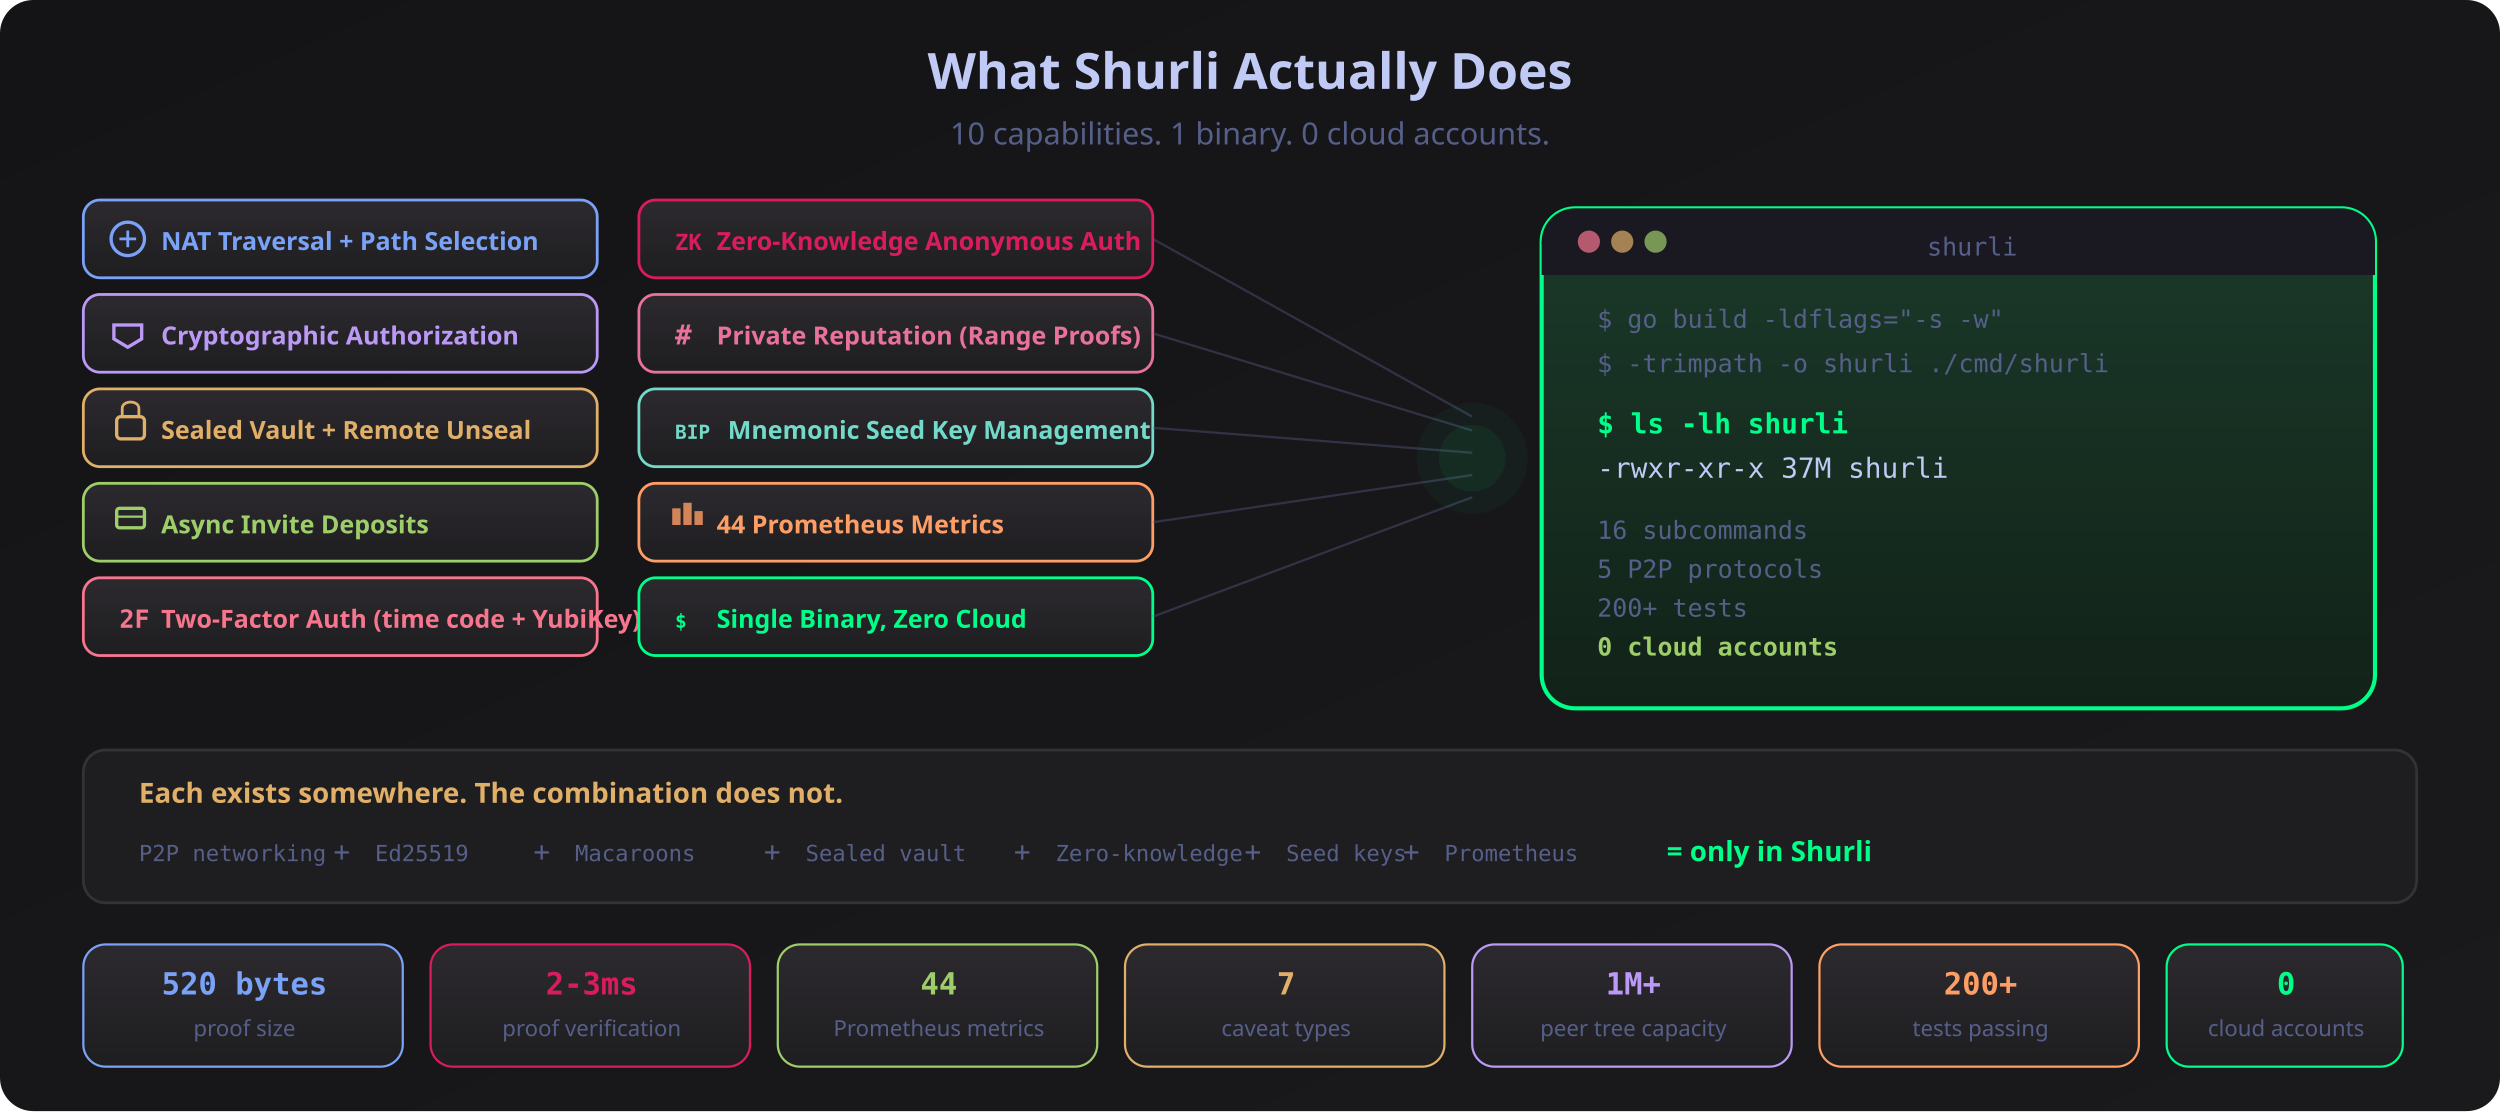
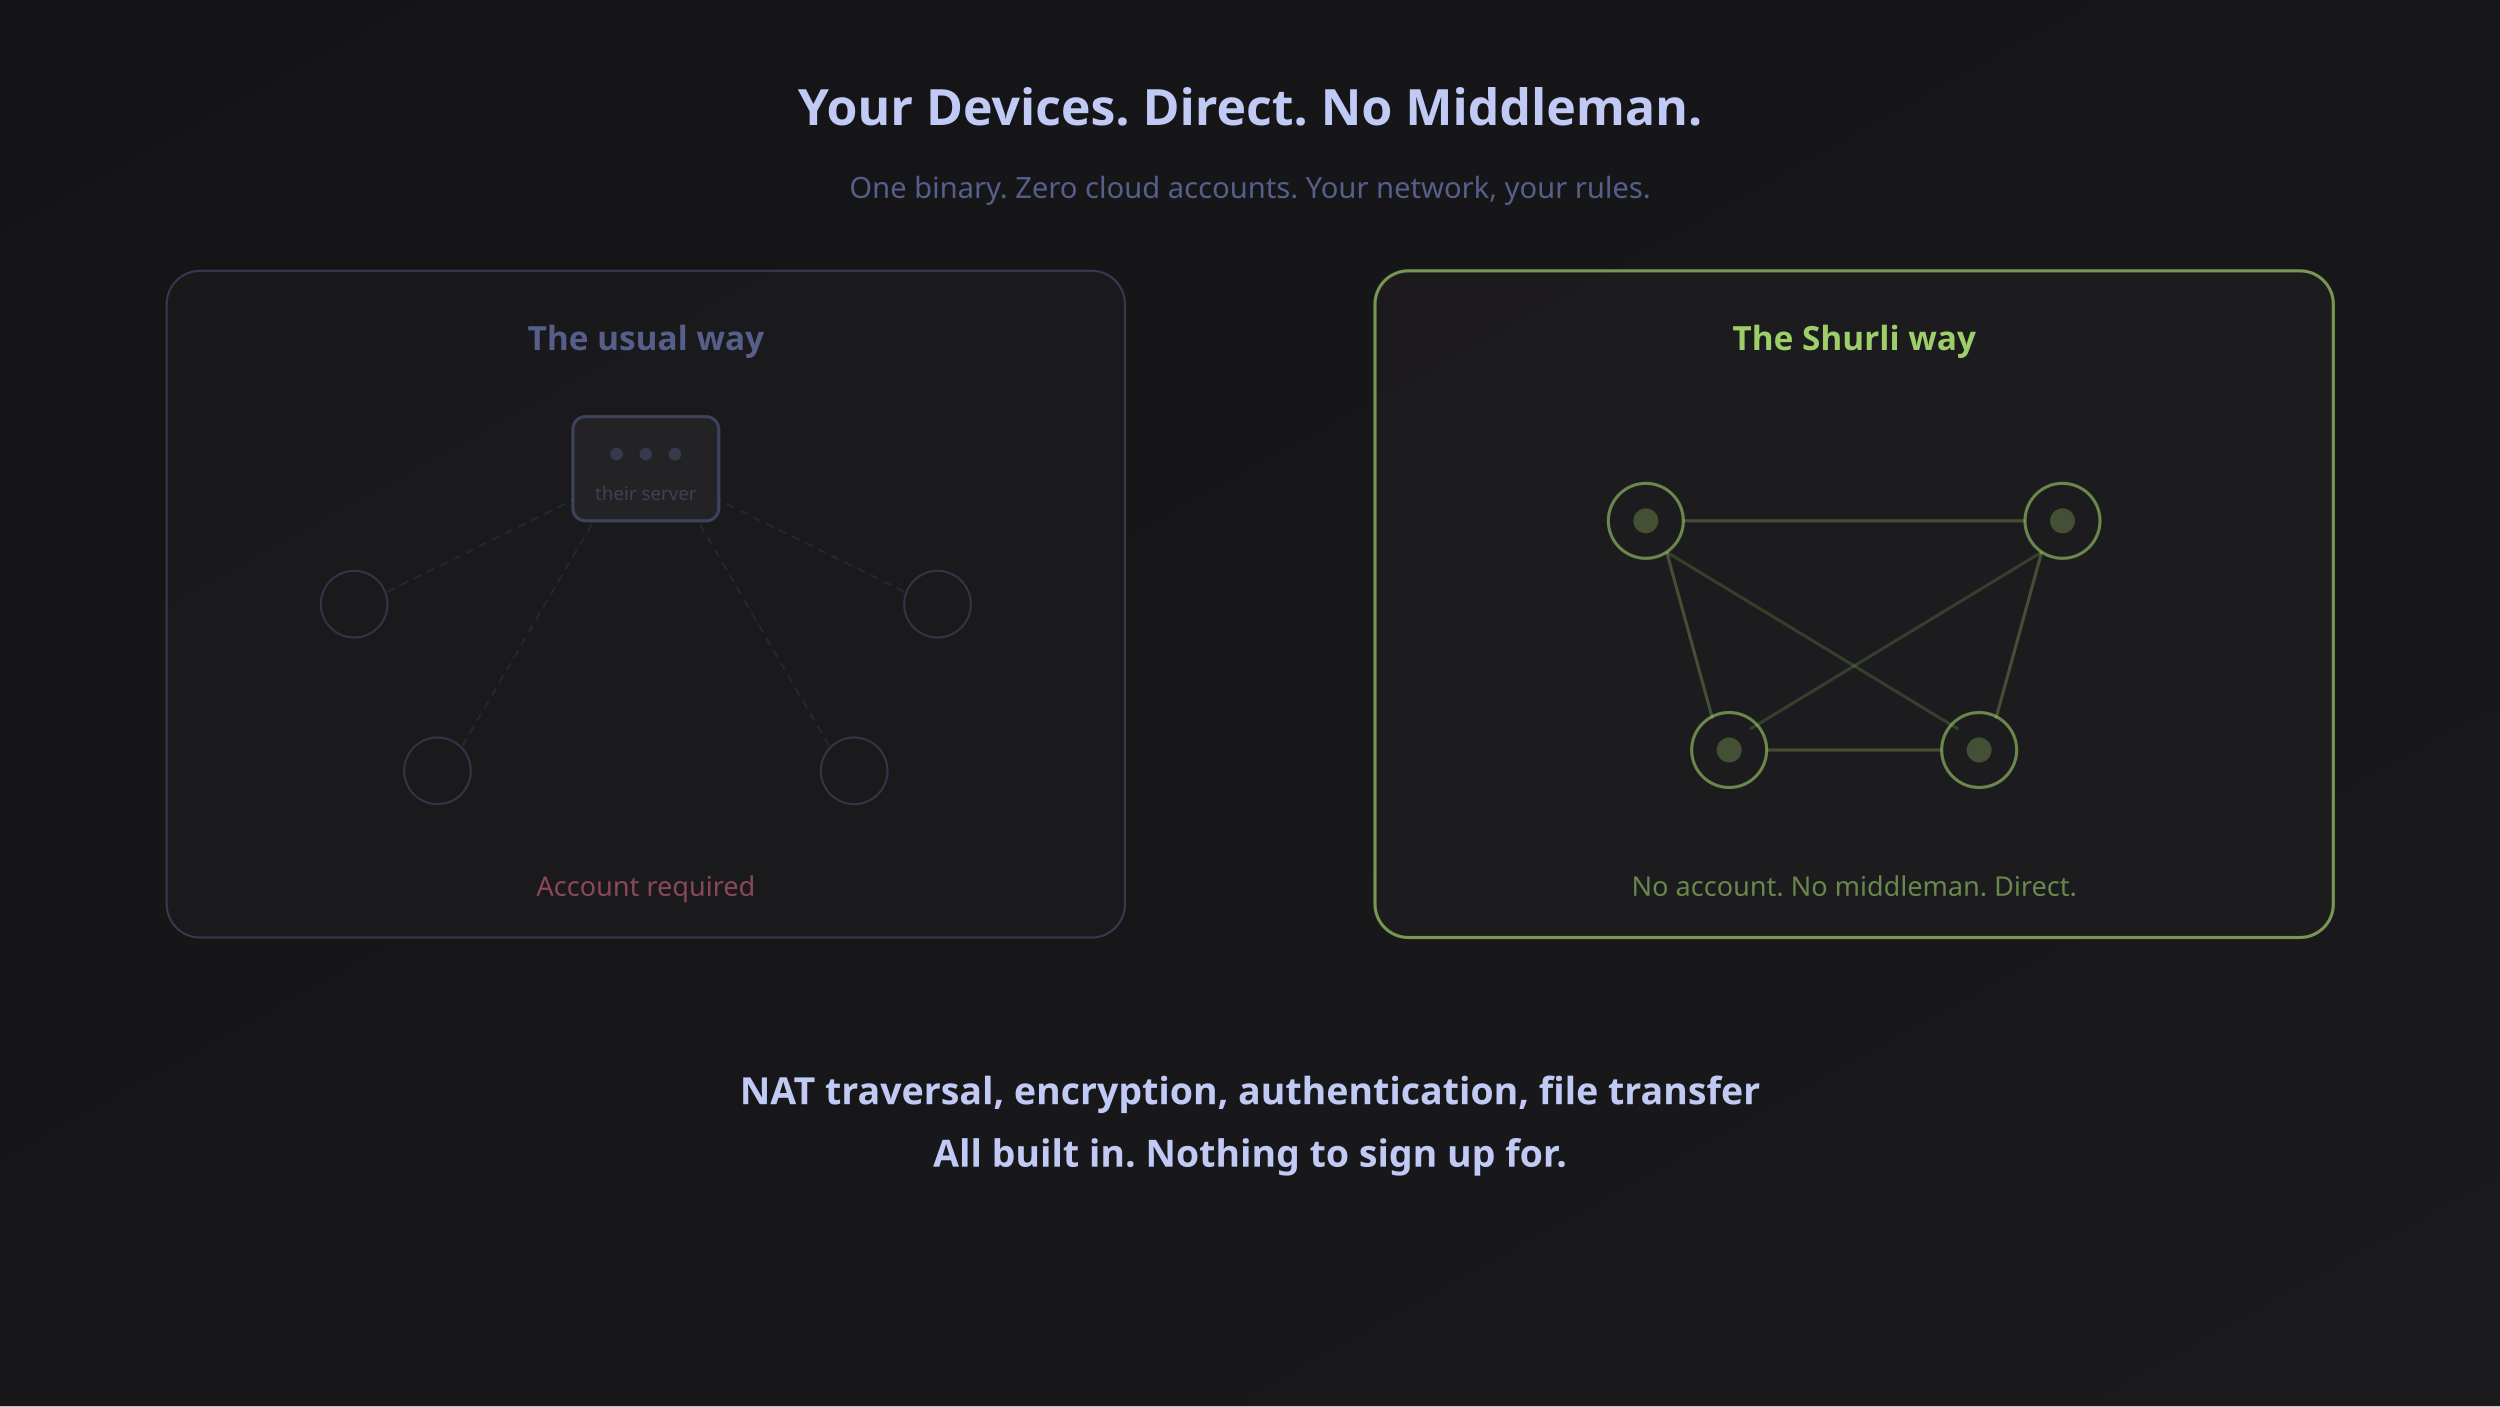
- <svg xmlns="http://www.w3.org/2000/svg" viewBox="0 0 900 400" width="900" height="400">
+ <svg xmlns="http://www.w3.org/2000/svg" viewBox="0 0 1200 675" width="1200" height="675">
  <defs>
-     <linearGradient id="bgGrad" x1="0%" y1="0%" x2="100%" y2="100%">
-       <stop offset="0%" style="stop-color:#141316;stop-opacity:1" />
-       <stop offset="100%" style="stop-color:#1a191c;stop-opacity:1" />
+     <linearGradient id="bgSD" x1="0%" y1="0%" x2="100%" y2="100%">
+       <stop offset="0%" style="stop-color:#141316" />
+       <stop offset="100%" style="stop-color:#1a191c" />
    </linearGradient>
-     <linearGradient id="nodeFill" x1="0%" y1="0%" x2="0%" y2="100%">
-       <stop offset="0%" style="stop-color:#2c2a2e;stop-opacity:1" />
-       <stop offset="100%" style="stop-color:#1e1d20;stop-opacity:1" />
-     </linearGradient>
-     <linearGradient id="binaryFill" x1="0%" y1="0%" x2="0%" y2="100%">
-       <stop offset="0%" style="stop-color:#1a3a2a;stop-opacity:1" />
-       <stop offset="100%" style="stop-color:#122218;stop-opacity:1" />
-     </linearGradient>
-     <filter id="glow">
-       <feGaussianBlur stdDeviation="2" result="coloredBlur" />
-       <feMerge>
-         <feMergeNode in="coloredBlur" />
-         <feMergeNode in="SourceGraphic" />
-       </feMerge>
-     </filter>
  </defs>
-   <rect width="900" height="400" rx="12" fill="url(#bgGrad)" />
-   <text x="450" y="32" font-family="system-ui, sans-serif" font-size="18" fill="#c0caf5" text-anchor="middle" font-weight="700">What Shurli Actually Does</text>
-   <text x="450" y="52" font-family="system-ui, sans-serif" font-size="11" fill="#565f89" text-anchor="middle">10 capabilities. 1 binary. 0 cloud accounts.</text>
-   <rect x="30" y="72" width="185" height="28" rx="6" fill="url(#nodeFill)" stroke="#7aa2f7" stroke-width="1" />
-   <circle cx="46" cy="86" r="6" fill="none" stroke="#7aa2f7" stroke-width="1.2" />
-   <path d="M43,86 L49,86 M46,83 L46,89" stroke="#7aa2f7" stroke-width="1" />
-   <text x="58" y="90" font-family="system-ui, sans-serif" font-size="9" fill="#7aa2f7" font-weight="600">NAT Traversal + Path Selection</text>
-   <rect x="30" y="106" width="185" height="28" rx="6" fill="url(#nodeFill)" stroke="#bb9af7" stroke-width="1" />
-   <rect x="41" y="81" width="0" height="0" rx="0" />
-   <path d="M41,117 L51,117 L51,122 L46,125 L41,122 Z" fill="none" stroke="#bb9af7" stroke-width="1.2" />
-   <text x="58" y="124" font-family="system-ui, sans-serif" font-size="9" fill="#bb9af7" font-weight="600">Cryptographic Authorization</text>
-   <rect x="30" y="140" width="185" height="28" rx="6" fill="url(#nodeFill)" stroke="#e0af68" stroke-width="1" />
-   <rect x="42" y="150" width="10" height="8" rx="1.5" fill="none" stroke="#e0af68" stroke-width="1.2" />
-   <path d="M44,150 L44,147 C44,144 50,144 50,147 L50,150" fill="none" stroke="#e0af68" stroke-width="1" />
-   <text x="58" y="158" font-family="system-ui, sans-serif" font-size="9" fill="#e0af68" font-weight="600">Sealed Vault + Remote Unseal</text>
-   <rect x="30" y="174" width="185" height="28" rx="6" fill="url(#nodeFill)" stroke="#9ece6a" stroke-width="1" />
-   <rect x="42" y="183" width="10" height="7" rx="1" fill="none" stroke="#9ece6a" stroke-width="1.2" />
-   <line x1="42" y1="186" x2="52" y2="186" stroke="#9ece6a" stroke-width="0.8" />
-   <text x="58" y="192" font-family="system-ui, sans-serif" font-size="9" fill="#9ece6a" font-weight="600">Async Invite Deposits</text>
-   <rect x="30" y="208" width="185" height="28" rx="6" fill="url(#nodeFill)" stroke="#f7768e" stroke-width="1" />
-   <text x="43" y="226" font-family="SF Mono, monospace" font-size="9" fill="#f7768e" font-weight="700">2F</text>
-   <text x="58" y="226" font-family="system-ui, sans-serif" font-size="9" fill="#f7768e" font-weight="600">Two-Factor Auth (time code + YubiKey)</text>
-   <rect x="230" y="72" width="185" height="28" rx="6" fill="url(#nodeFill)" stroke="#da1c5c" stroke-width="1" />
-   <text x="243" y="90" font-family="SF Mono, monospace" font-size="8" fill="#da1c5c" font-weight="700">ZK</text>
-   <text x="258" y="90" font-family="system-ui, sans-serif" font-size="9" fill="#da1c5c" font-weight="600">Zero-Knowledge Anonymous Auth</text>
-   <rect x="230" y="106" width="185" height="28" rx="6" fill="url(#nodeFill)" stroke="#e8729a" stroke-width="1" />
-   <text x="243" y="124" font-family="SF Mono, monospace" font-size="10" fill="#e8729a" font-weight="700">#</text>
-   <text x="258" y="124" font-family="system-ui, sans-serif" font-size="9" fill="#e8729a" font-weight="600">Private Reputation (Range Proofs)</text>
-   <rect x="230" y="140" width="185" height="28" rx="6" fill="url(#nodeFill)" stroke="#73daca" stroke-width="1" />
-   <text x="243" y="158" font-family="SF Mono, monospace" font-size="7" fill="#73daca" font-weight="700">BIP</text>
-   <text x="262" y="158" font-family="system-ui, sans-serif" font-size="9" fill="#73daca" font-weight="600">Mnemonic Seed Key Management</text>
-   <rect x="230" y="174" width="185" height="28" rx="6" fill="url(#nodeFill)" stroke="#ff9e64" stroke-width="1" />
-   <text x="258" y="192" font-family="system-ui, sans-serif" font-size="9" fill="#ff9e64" font-weight="600">44 Prometheus Metrics</text>
-   <rect x="242" y="183" width="3" height="6" fill="#ff9e64" opacity="0.8" />
-   <rect x="246" y="181" width="3" height="8" fill="#ff9e64" opacity="0.8" />
-   <rect x="250" y="184" width="3" height="5" fill="#ff9e64" opacity="0.8" />
-   <rect x="230" y="208" width="185" height="28" rx="6" fill="url(#nodeFill)" stroke="#00ff88" stroke-width="1" />
-   <text x="243" y="226" font-family="SF Mono, monospace" font-size="7" fill="#00ff88" font-weight="700">$</text>
-   <text x="258" y="226" font-family="system-ui, sans-serif" font-size="9" fill="#00ff88" font-weight="600">Single Binary, Zero Cloud</text>
-   <line x1="415" y1="86" x2="530" y2="150" stroke="#565f89" stroke-width="0.8" opacity="0.4" />
-   <line x1="415" y1="120" x2="530" y2="155" stroke="#565f89" stroke-width="0.8" opacity="0.4" />
-   <line x1="415" y1="154" x2="530" y2="163" stroke="#565f89" stroke-width="0.8" opacity="0.4" />
-   <line x1="415" y1="188" x2="530" y2="171" stroke="#565f89" stroke-width="0.8" opacity="0.4" />
-   <line x1="415" y1="222" x2="530" y2="179" stroke="#565f89" stroke-width="0.8" opacity="0.4" />
-   <circle cx="530" cy="165" r="20" fill="#00ff88" opacity="0.04" />
-   <circle cx="530" cy="165" r="12" fill="#00ff88" opacity="0.06" />
-   <rect x="555" y="75" width="300" height="180" rx="12" fill="url(#binaryFill)" stroke="#00ff88" stroke-width="1.5" />
-   <rect x="555" y="75" width="300" height="24" rx="12" fill="#1a1820" />
-   <rect x="555" y="87" width="300" height="12" fill="#1a1820" />
-   <circle cx="572" cy="87" r="4" fill="#f7768e" opacity="0.7" />
-   <circle cx="584" cy="87" r="4" fill="#e0af68" opacity="0.7" />
-   <circle cx="596" cy="87" r="4" fill="#9ece6a" opacity="0.7" />
-   <text x="710" y="92" font-family="SF Mono, monospace" font-size="9" fill="#565f89" text-anchor="middle">shurli</text>
-   <text x="575" y="118" font-family="SF Mono, monospace" font-size="9" fill="#565f89">$ go build -ldflags="-s -w"</text>
-   <text x="575" y="134" font-family="SF Mono, monospace" font-size="9" fill="#565f89">$   -trimpath -o shurli ./cmd/shurli</text>
-   <text x="575" y="156" font-family="SF Mono, monospace" font-size="10" fill="#00ff88" font-weight="600">$ ls -lh shurli</text>
-   <text x="575" y="172" font-family="SF Mono, monospace" font-size="10" fill="#c0caf5">-rwxr-xr-x  37M  shurli</text>
-   <text x="575" y="194" font-family="SF Mono, monospace" font-size="9" fill="#565f89">16 subcommands</text>
-   <text x="575" y="208" font-family="SF Mono, monospace" font-size="9" fill="#565f89">5 P2P protocols</text>
-   <text x="575" y="222" font-family="SF Mono, monospace" font-size="9" fill="#565f89">200+ tests</text>
-   <text x="575" y="236" font-family="SF Mono, monospace" font-size="9" fill="#9ece6a" font-weight="600">0 cloud accounts</text>
-   <rect x="30" y="270" width="840" height="55" rx="8" fill="#1e1d20" stroke="#333" stroke-width="1" />
-   <text x="50" y="289" font-family="system-ui, sans-serif" font-size="10" fill="#e0af68" font-weight="600">Each exists somewhere. The combination does not.</text>
-   <text x="50" y="310" font-family="SF Mono, monospace" font-size="8" fill="#565f89">P2P networking</text>
-   <text x="120" y="310" font-family="SF Mono, monospace" font-size="10" fill="#565f89">+</text>
-   <text x="135" y="310" font-family="SF Mono, monospace" font-size="8" fill="#565f89">Ed25519</text>
-   <text x="192" y="310" font-family="SF Mono, monospace" font-size="10" fill="#565f89">+</text>
-   <text x="207" y="310" font-family="SF Mono, monospace" font-size="8" fill="#565f89">Macaroons</text>
-   <text x="275" y="310" font-family="SF Mono, monospace" font-size="10" fill="#565f89">+</text>
-   <text x="290" y="310" font-family="SF Mono, monospace" font-size="8" fill="#565f89">Sealed vault</text>
-   <text x="365" y="310" font-family="SF Mono, monospace" font-size="10" fill="#565f89">+</text>
-   <text x="380" y="310" font-family="SF Mono, monospace" font-size="8" fill="#565f89">Zero-knowledge</text>
-   <text x="448" y="310" font-family="SF Mono, monospace" font-size="10" fill="#565f89">+</text>
-   <text x="463" y="310" font-family="SF Mono, monospace" font-size="8" fill="#565f89">Seed keys</text>
-   <text x="505" y="310" font-family="SF Mono, monospace" font-size="10" fill="#565f89">+</text>
-   <text x="520" y="310" font-family="SF Mono, monospace" font-size="8" fill="#565f89">Prometheus</text>
-   <text x="600" y="310" font-family="system-ui, sans-serif" font-size="10" fill="#00ff88" font-weight="700">= only in Shurli</text>
-   <rect x="30" y="340" width="115" height="44" rx="8" fill="url(#nodeFill)" stroke="#7aa2f7" stroke-width="0.8" />
-   <text x="88" y="358" font-family="SF Mono, monospace" font-size="11" fill="#7aa2f7" text-anchor="middle" font-weight="700">520 bytes</text>
-   <text x="88" y="373" font-family="system-ui, sans-serif" font-size="8" fill="#565f89" text-anchor="middle">proof size</text>
-   <rect x="155" y="340" width="115" height="44" rx="8" fill="url(#nodeFill)" stroke="#da1c5c" stroke-width="0.8" />
-   <text x="213" y="358" font-family="SF Mono, monospace" font-size="11" fill="#da1c5c" text-anchor="middle" font-weight="700">2-3ms</text>
-   <text x="213" y="373" font-family="system-ui, sans-serif" font-size="8" fill="#565f89" text-anchor="middle">proof verification</text>
-   <rect x="280" y="340" width="115" height="44" rx="8" fill="url(#nodeFill)" stroke="#9ece6a" stroke-width="0.8" />
-   <text x="338" y="358" font-family="SF Mono, monospace" font-size="11" fill="#9ece6a" text-anchor="middle" font-weight="700">44</text>
-   <text x="338" y="373" font-family="system-ui, sans-serif" font-size="8" fill="#565f89" text-anchor="middle">Prometheus metrics</text>
-   <rect x="405" y="340" width="115" height="44" rx="8" fill="url(#nodeFill)" stroke="#e0af68" stroke-width="0.8" />
-   <text x="463" y="358" font-family="SF Mono, monospace" font-size="11" fill="#e0af68" text-anchor="middle" font-weight="700">7</text>
-   <text x="463" y="373" font-family="system-ui, sans-serif" font-size="8" fill="#565f89" text-anchor="middle">caveat types</text>
-   <rect x="530" y="340" width="115" height="44" rx="8" fill="url(#nodeFill)" stroke="#bb9af7" stroke-width="0.8" />
-   <text x="588" y="358" font-family="SF Mono, monospace" font-size="11" fill="#bb9af7" text-anchor="middle" font-weight="700">1M+</text>
-   <text x="588" y="373" font-family="system-ui, sans-serif" font-size="8" fill="#565f89" text-anchor="middle">peer tree capacity</text>
-   <rect x="655" y="340" width="115" height="44" rx="8" fill="url(#nodeFill)" stroke="#ff9e64" stroke-width="0.8" />
-   <text x="713" y="358" font-family="SF Mono, monospace" font-size="11" fill="#ff9e64" text-anchor="middle" font-weight="700">200+</text>
-   <text x="713" y="373" font-family="system-ui, sans-serif" font-size="8" fill="#565f89" text-anchor="middle">tests passing</text>
-   <rect x="780" y="340" width="85" height="44" rx="8" fill="url(#nodeFill)" stroke="#00ff88" stroke-width="0.8" />
-   <text x="823" y="358" font-family="SF Mono, monospace" font-size="11" fill="#00ff88" text-anchor="middle" font-weight="700">0</text>
-   <text x="823" y="373" font-family="system-ui, sans-serif" font-size="8" fill="#565f89" text-anchor="middle">cloud accounts</text>
+   <rect width="1200" height="675" fill="url(#bgSD)" />
+   <text x="600" y="60" text-anchor="middle" font-family="system-ui, sans-serif" font-size="24" fill="#c0caf5" font-weight="700">Your Devices. Direct. No Middleman.</text>
+   <text x="600" y="95" text-anchor="middle" font-family="system-ui, sans-serif" font-size="14" fill="#565f89">One binary. Zero cloud accounts. Your network, your rules.</text>
+   <rect x="80" y="130" width="460" height="320" rx="16" fill="#1e1d20" stroke="#565f89" stroke-width="1" opacity="0.5" />
+   <text x="310" y="168" text-anchor="middle" font-family="system-ui, sans-serif" font-size="16" fill="#565f89" font-weight="600">The usual way</text>
+   <rect x="275" y="200" width="70" height="50" rx="6" fill="#2a282c" stroke="#565f89" stroke-width="1.5" opacity="0.6" />
+   <circle cx="296" cy="218" r="3" fill="#565f89" opacity="0.4" />
+   <circle cx="310" cy="218" r="3" fill="#565f89" opacity="0.4" />
+   <circle cx="324" cy="218" r="3" fill="#565f89" opacity="0.4" />
+   <text x="310" y="240" text-anchor="middle" font-family="system-ui, sans-serif" font-size="9" fill="#565f89" opacity="0.5">their server</text>
+   <circle cx="170" cy="290" r="16" fill="none" stroke="#565f89" stroke-width="1" opacity="0.4" />
+   <line x1="186" y1="284" x2="275" y2="240" stroke="#565f89" stroke-width="1" opacity="0.2" stroke-dasharray="4,3" />
+   <circle cx="450" cy="290" r="16" fill="none" stroke="#565f89" stroke-width="1" opacity="0.4" />
+   <line x1="434" y1="284" x2="345" y2="240" stroke="#565f89" stroke-width="1" opacity="0.2" stroke-dasharray="4,3" />
+   <circle cx="210" cy="370" r="16" fill="none" stroke="#565f89" stroke-width="1" opacity="0.4" />
+   <line x1="222" y1="358" x2="285" y2="250" stroke="#565f89" stroke-width="1" opacity="0.2" stroke-dasharray="4,3" />
+   <circle cx="410" cy="370" r="16" fill="none" stroke="#565f89" stroke-width="1" opacity="0.4" />
+   <line x1="398" y1="358" x2="335" y2="250" stroke="#565f89" stroke-width="1" opacity="0.2" stroke-dasharray="4,3" />
+   <text x="310" y="430" text-anchor="middle" font-family="system-ui, sans-serif" font-size="13" fill="#f7768e" opacity="0.5">Account required</text>
+   <rect x="660" y="130" width="460" height="320" rx="16" fill="#1e1d20" stroke="#9ece6a" stroke-width="1.5" opacity="0.7" />
+   <text x="890" y="168" text-anchor="middle" font-family="system-ui, sans-serif" font-size="16" fill="#9ece6a" font-weight="600">The Shurli way</text>
+   <circle cx="790" cy="250" r="18" fill="none" stroke="#9ece6a" stroke-width="1.5" opacity="0.6" />
+   <circle cx="790" cy="250" r="6" fill="#9ece6a" opacity="0.3" />
+   <circle cx="990" cy="250" r="18" fill="none" stroke="#9ece6a" stroke-width="1.5" opacity="0.6" />
+   <circle cx="990" cy="250" r="6" fill="#9ece6a" opacity="0.3" />
+   <circle cx="830" cy="360" r="18" fill="none" stroke="#9ece6a" stroke-width="1.5" opacity="0.6" />
+   <circle cx="830" cy="360" r="6" fill="#9ece6a" opacity="0.3" />
+   <circle cx="950" cy="360" r="18" fill="none" stroke="#9ece6a" stroke-width="1.5" opacity="0.6" />
+   <circle cx="950" cy="360" r="6" fill="#9ece6a" opacity="0.3" />
+   <line x1="808" y1="250" x2="972" y2="250" stroke="#9ece6a" stroke-width="1.5" opacity="0.3" />
+   <line x1="800" y1="265" x2="822" y2="345" stroke="#9ece6a" stroke-width="1.5" opacity="0.3" />
+   <line x1="800" y1="265" x2="940" y2="350" stroke="#9ece6a" stroke-width="1.5" opacity="0.2" />
+   <line x1="980" y1="265" x2="958" y2="345" stroke="#9ece6a" stroke-width="1.5" opacity="0.3" />
+   <line x1="980" y1="265" x2="840" y2="350" stroke="#9ece6a" stroke-width="1.5" opacity="0.2" />
+   <line x1="848" y1="360" x2="932" y2="360" stroke="#9ece6a" stroke-width="1.5" opacity="0.3" />
+   <text x="890" y="430" text-anchor="middle" font-family="system-ui, sans-serif" font-size="13" fill="#9ece6a" opacity="0.6">No account. No middleman. Direct.</text>
+   <text x="600" y="530" text-anchor="middle" font-family="system-ui, sans-serif" font-size="18" fill="#c0caf5" font-weight="600">NAT traversal, encryption, authentication, file transfer</text>
+   <text x="600" y="560" text-anchor="middle" font-family="system-ui, sans-serif" font-size="18" fill="#c0caf5" font-weight="600">All built in. Nothing to sign up for.</text>
</svg>
